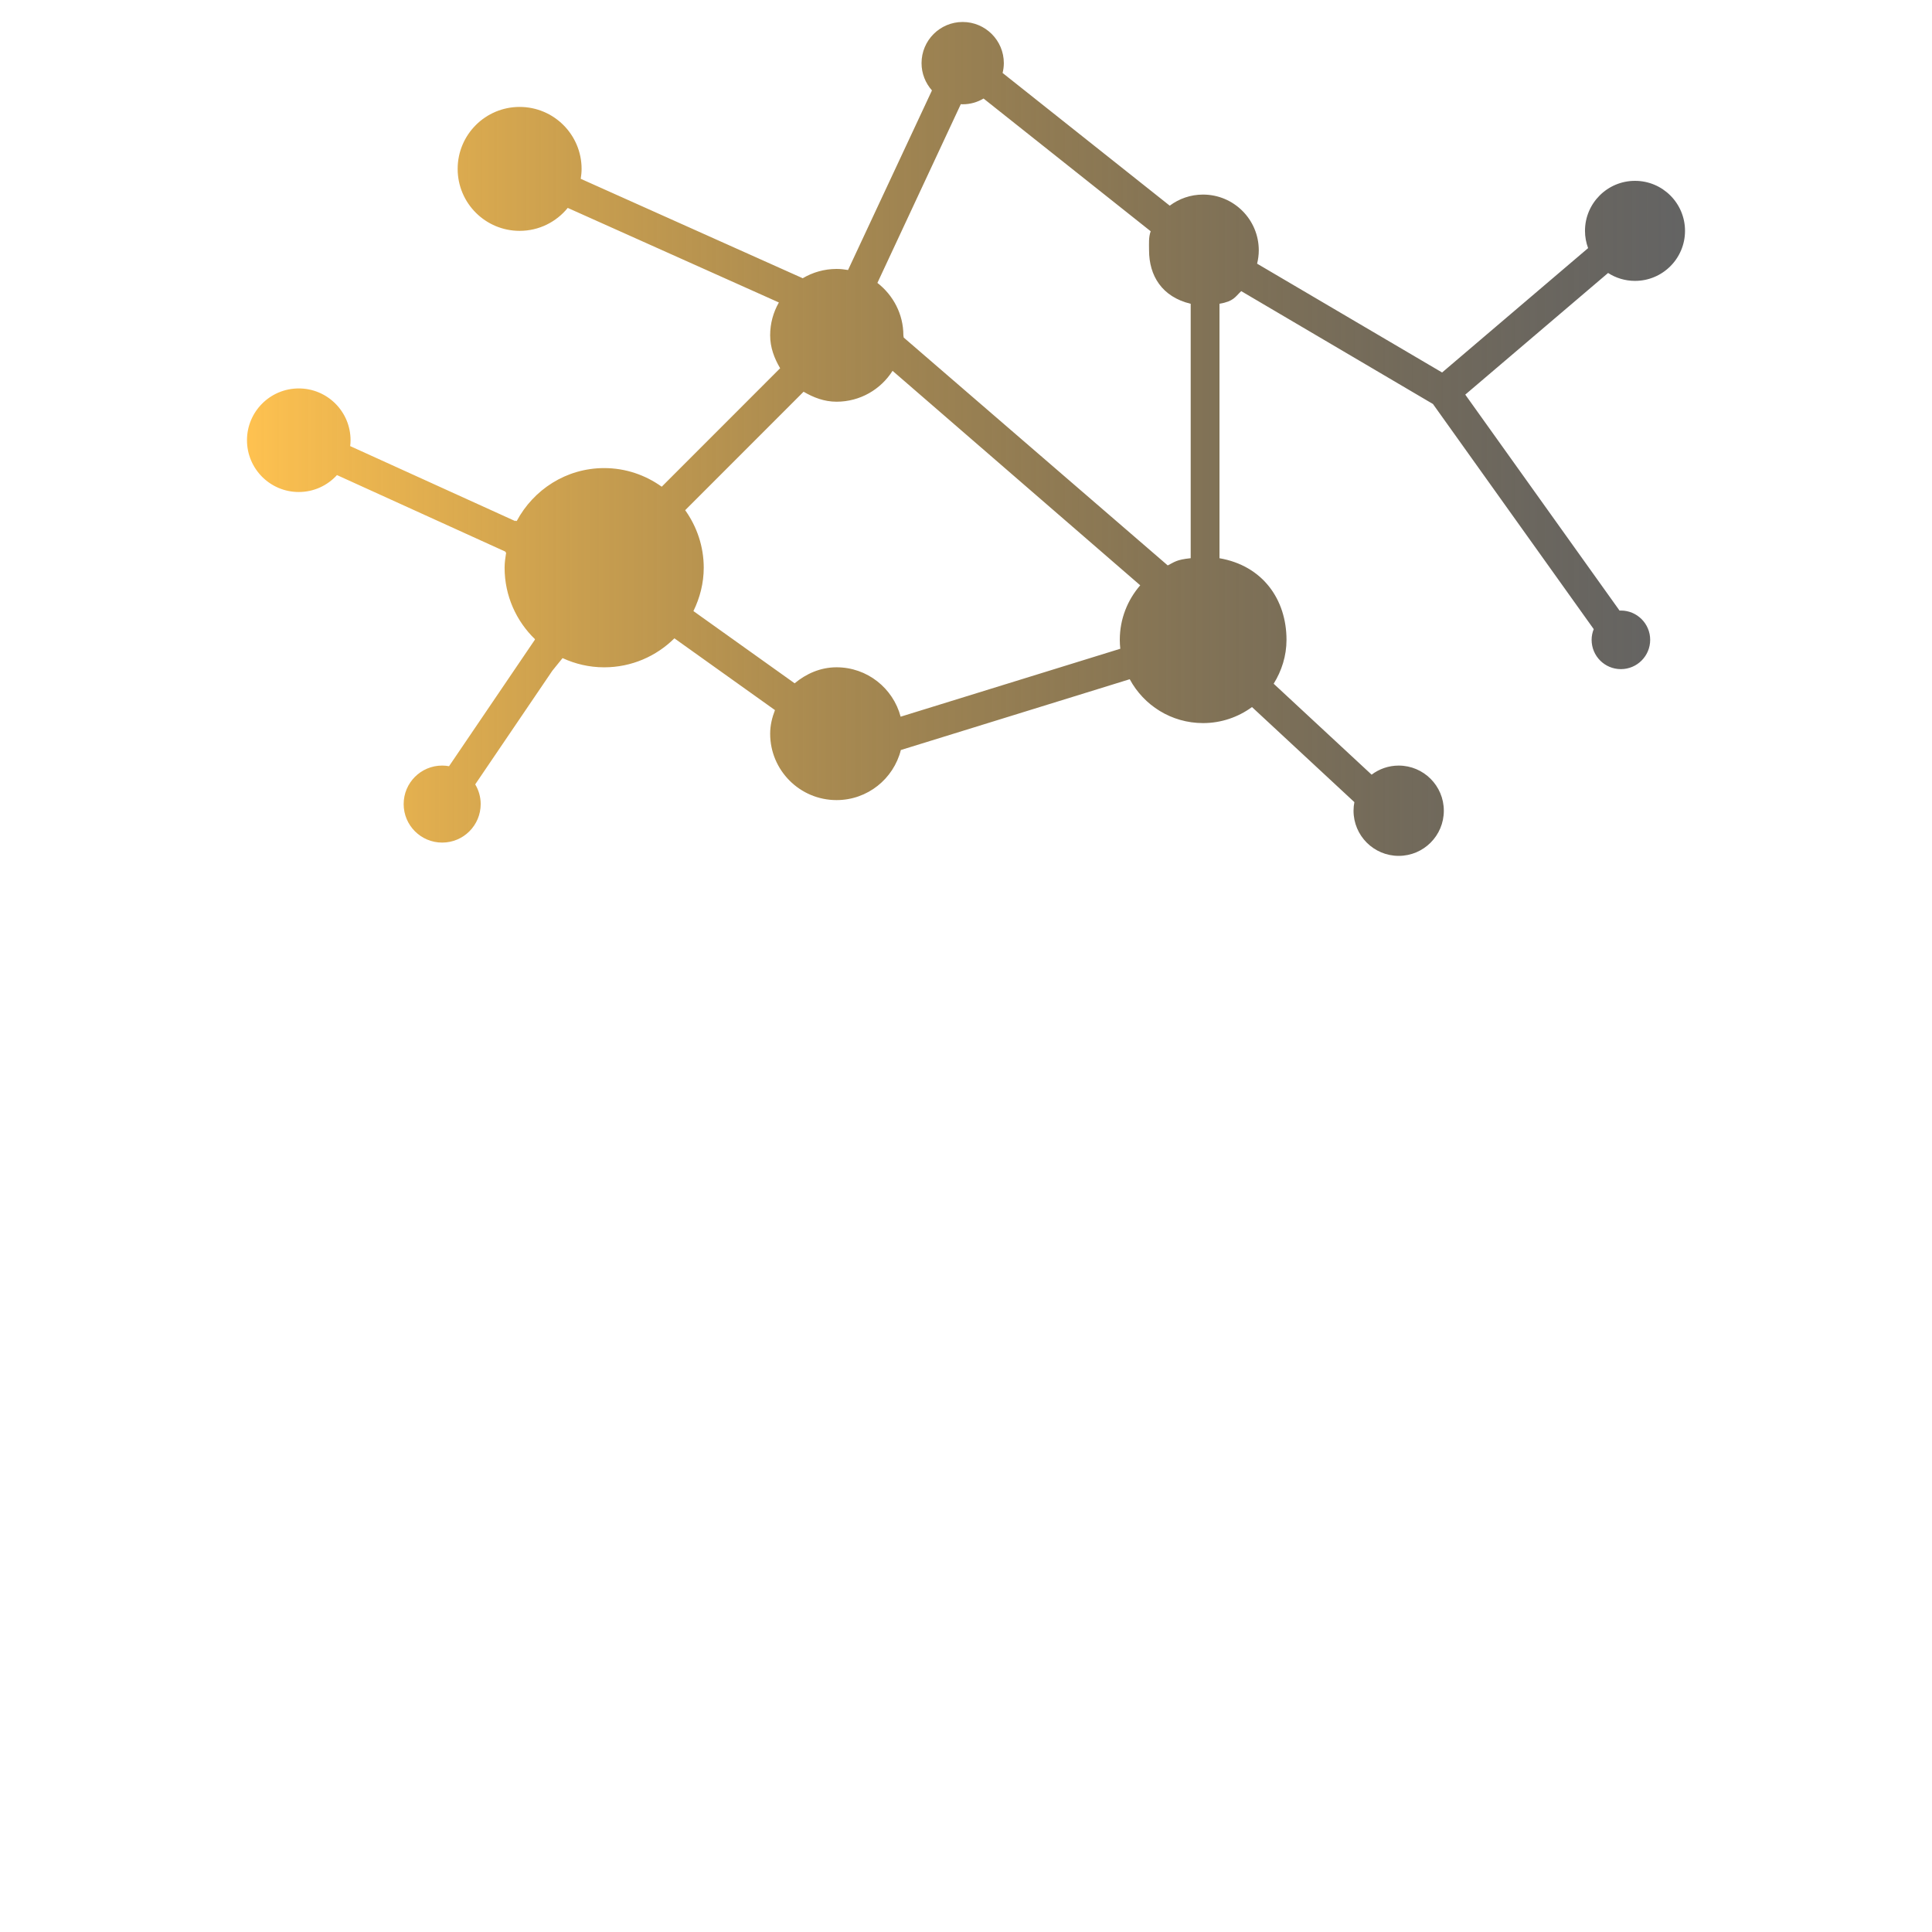
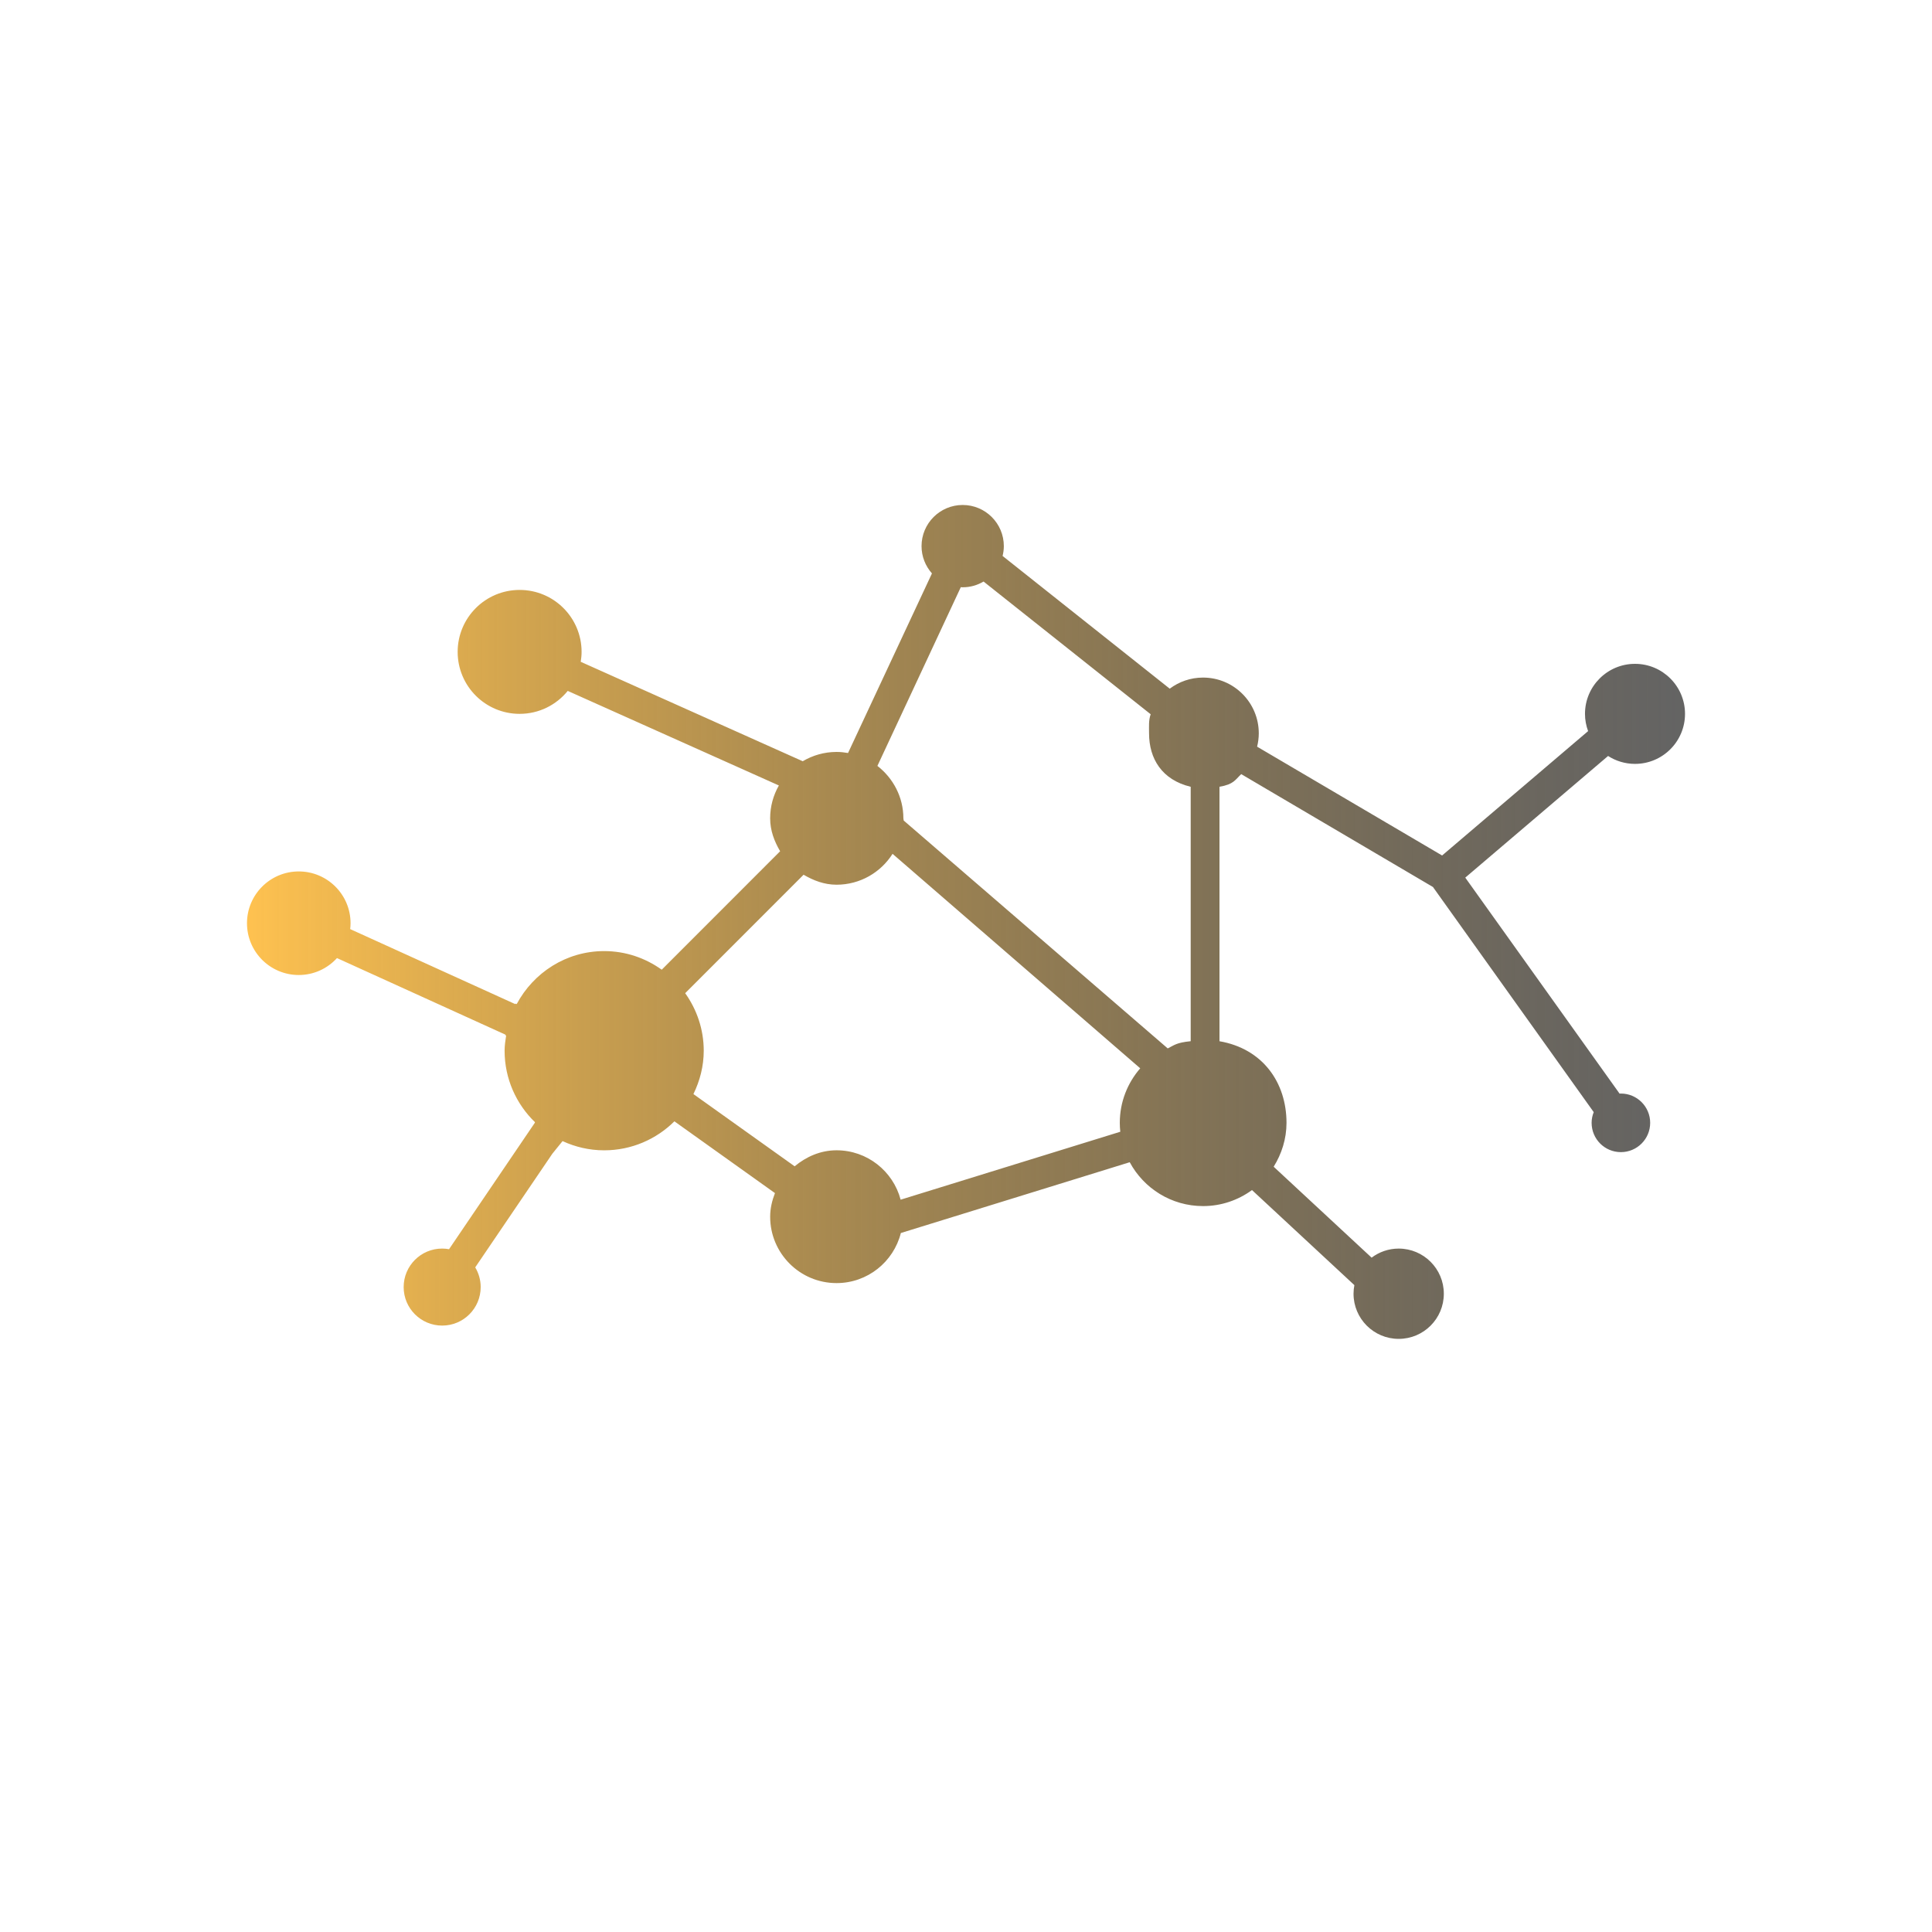
- <svg xmlns="http://www.w3.org/2000/svg" width="512" height="512" viewBox="0 80 512 512" data-svgdocument="" id="_lozZXmrQ4Bjc2v8Jjk5tP" class="fl-svgdocument" x="0" y="0" overflow="hidden">
+ <svg xmlns="http://www.w3.org/2000/svg" width="512" height="512" viewBox="0 80 512 256" data-svgdocument="" id="_lozZXmrQ4Bjc2v8Jjk5tP" class="fl-svgdocument" x="0" y="0" overflow="hidden">
  <defs id="_OCOhh_n_vN0Rio0Fz3bQR" transform="matrix(0.7754893, 0, 0, 0.7754893, -81.92651, 101.7907)">
    <linearGradient x1="0%" y1="50%" x2="100%" y2="50%" id="o_f4l89aa9i_3" gradientUnits="objectBoundingBox">
      <stop offset="0%" stop-color="rgb(255,194,80)" stop-opacity="1" />
      <stop offset="100%" stop-color="rgb(0, 0, 0)" stop-opacity="0.61" />
    </linearGradient>
  </defs>
  <path id="_tMLbDoPeHYDf8vvgFsJ3A" fill="url(#o_f4l89aa9i_3)" d="M96.897 37.513c1.921 0 3.478-1.558 3.478-3.479c0-1.92-1.557-3.478-3.478-3.478s-3.478 1.558-3.478 3.478  c0 0.422 0.079 0.825 0.217 1.2l-10.153 8.649l-12.864-7.567c0.073-0.297 0.116-0.607 0.116-0.927c0-2.142-1.736-3.878-3.878-3.878  c-0.869 0-1.668 0.289-2.314 0.772L52.92 23.054c0.054-0.22 0.086-0.448 0.086-0.684c0-1.581-1.281-2.861-2.861-2.861  s-2.861 1.281-2.861 2.861c0 0.729 0.275 1.393 0.724 1.898l-5.835 12.488c-0.26-0.045-0.526-0.074-0.8-0.074  c-0.86 0-1.662 0.239-2.351 0.647l-15.438-6.915c0.036-0.225 0.06-0.454 0.06-0.689c0-2.38-1.929-4.309-4.309-4.309  c-2.379 0-4.309 1.929-4.309 4.309s1.929 4.309 4.309 4.309c1.352 0 2.556-0.623 3.346-1.596l14.682 6.576  c-0.384 0.674-0.607 1.452-0.607 2.284c0 0.852 0.293 1.605 0.694 2.29l-8.233 8.237c-1.136-0.811-2.506-1.294-4.003-1.294  c-2.642 0-4.915 1.501-6.082 3.684l-0.096-0.032c-0.001 0.012-0.004 0.023-0.005 0.035L7.553 49.002  c0.016-0.134 0.025-0.271 0.025-0.409c0-1.989-1.612-3.601-3.601-3.601s-3.601 1.612-3.601 3.601s1.612 3.601 3.601 3.601  c1.054 0 1.999-0.455 2.657-1.177l11.723 5.329c-0.005 0.013-0.009 0.025-0.015 0.037l0.056 0.019  c-0.054 0.348-0.108 0.694-0.108 1.055c0 1.954 0.813 3.716 2.115 4.975l-0.017 0.013c0.004 0.005 0.008 0.01 0.012 0.014  l-5.973 8.802c-0.155-0.027-0.314-0.044-0.478-0.044c-1.479 0-2.678 1.198-2.678 2.678c0 1.479 1.199 2.678 2.678 2.678  c1.479 0 2.678-1.199 2.678-2.678c0-0.501-0.14-0.969-0.38-1.37l5.364-7.904l0.71-0.877c0.881 0.407 1.859 0.641 2.894 0.641  c1.902 0 3.629-0.771 4.883-2.016l6.993 4.991c-0.199 0.514-0.334 1.06-0.334 1.641c0 2.548 2.065 4.617 4.617 4.617  c2.159 0 3.965-1.483 4.471-3.482l15.916-4.923c0.977 1.815 2.893 3.05 5.099 3.05c1.273 0 2.447-0.417 3.403-1.114l7.12 6.611  c-0.038 0.193-0.059 0.393-0.059 0.597c0 1.734 1.406 3.14 3.14 3.14s3.139-1.405 3.139-3.14c0-1.733-1.405-3.139-3.139-3.139  c-0.707 0-1.358 0.236-1.883 0.631l-6.811-6.323c0.552-0.887 0.893-1.93 0.893-3.05c0-2.815-1.661-5.16-4.661-5.677V39.104  c1-0.172 1.082-0.478 1.513-0.878l13.332 7.848l11.179 15.655c-0.092 0.23-0.146 0.481-0.146 0.745c0 1.125 0.91 2.037 2.035 2.037  s2.037-0.912 2.037-2.037s-0.913-2.037-2.038-2.037c-0.03 0-0.06 0.003-0.09 0.005L85.094 45.422l9.931-8.459  C95.565 37.31 96.207 37.513 96.897 37.513z M61.07 62.474c0 0.21 0.013 0.416 0.035 0.62l-15.275 4.724  c-0.522-1.975-2.316-3.435-4.458-3.435c-1.123 0-2.114 0.451-2.913 1.113l-7.038-5.022c0.447-0.92 0.717-1.93 0.717-3.017  c0-1.492-0.487-2.871-1.29-3.999l8.233-8.237c0.686 0.401 1.438 0.694 2.291 0.694c1.642 0 3.079-0.857 3.897-2.147l17.222 14.914  C61.609 59.699 61.07 61.022 61.07 62.474z M66 56.797c-1 0.1-1.135 0.273-1.596 0.502l-18.36-15.846  c0.002-0.052-0.023-0.102-0.023-0.154c0-1.485-0.718-2.802-1.806-3.646l5.799-12.428c0.046 0.002 0.088 0.007 0.134 0.007  c0.53 0 1.023-0.147 1.449-0.399l11.621 9.229c-0.151 0.415-0.113 0.861-0.113 1.328c0 1.757 0.895 3.238 2.895 3.715V56.797z" transform="matrix(3.810976, 0, 0, 3.810976, 64.02018, 11.47679)" />
</svg>
